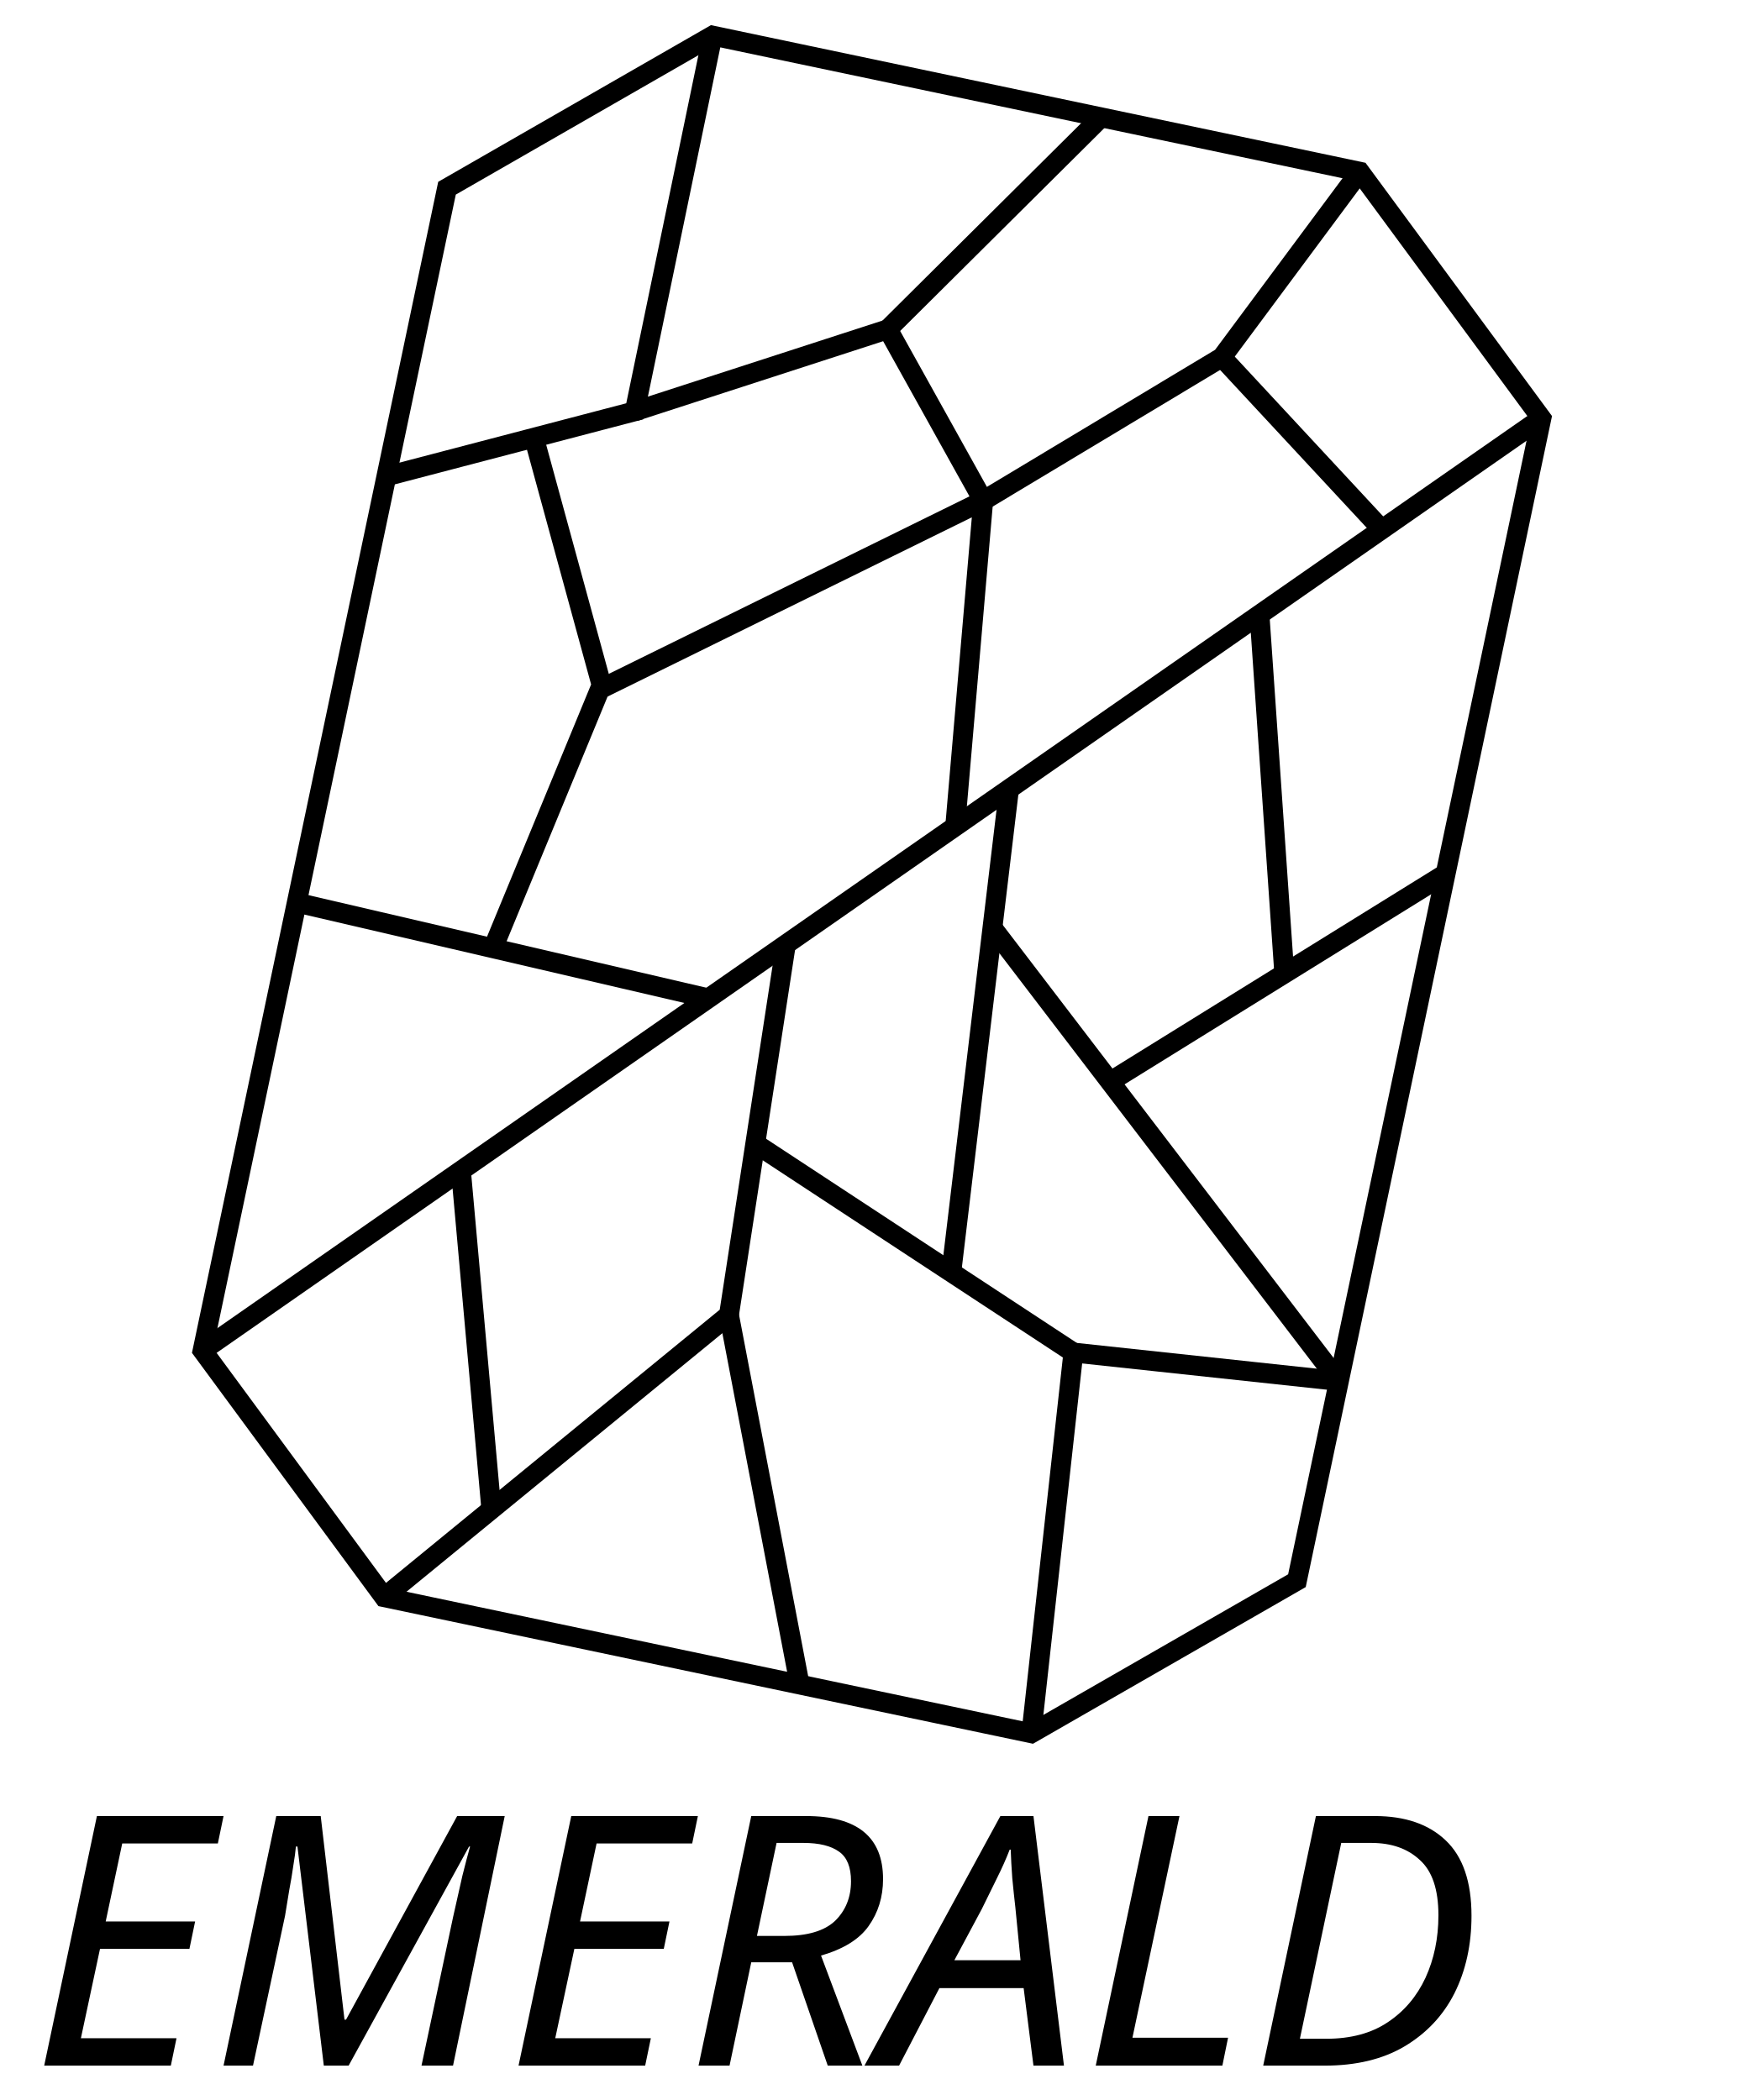
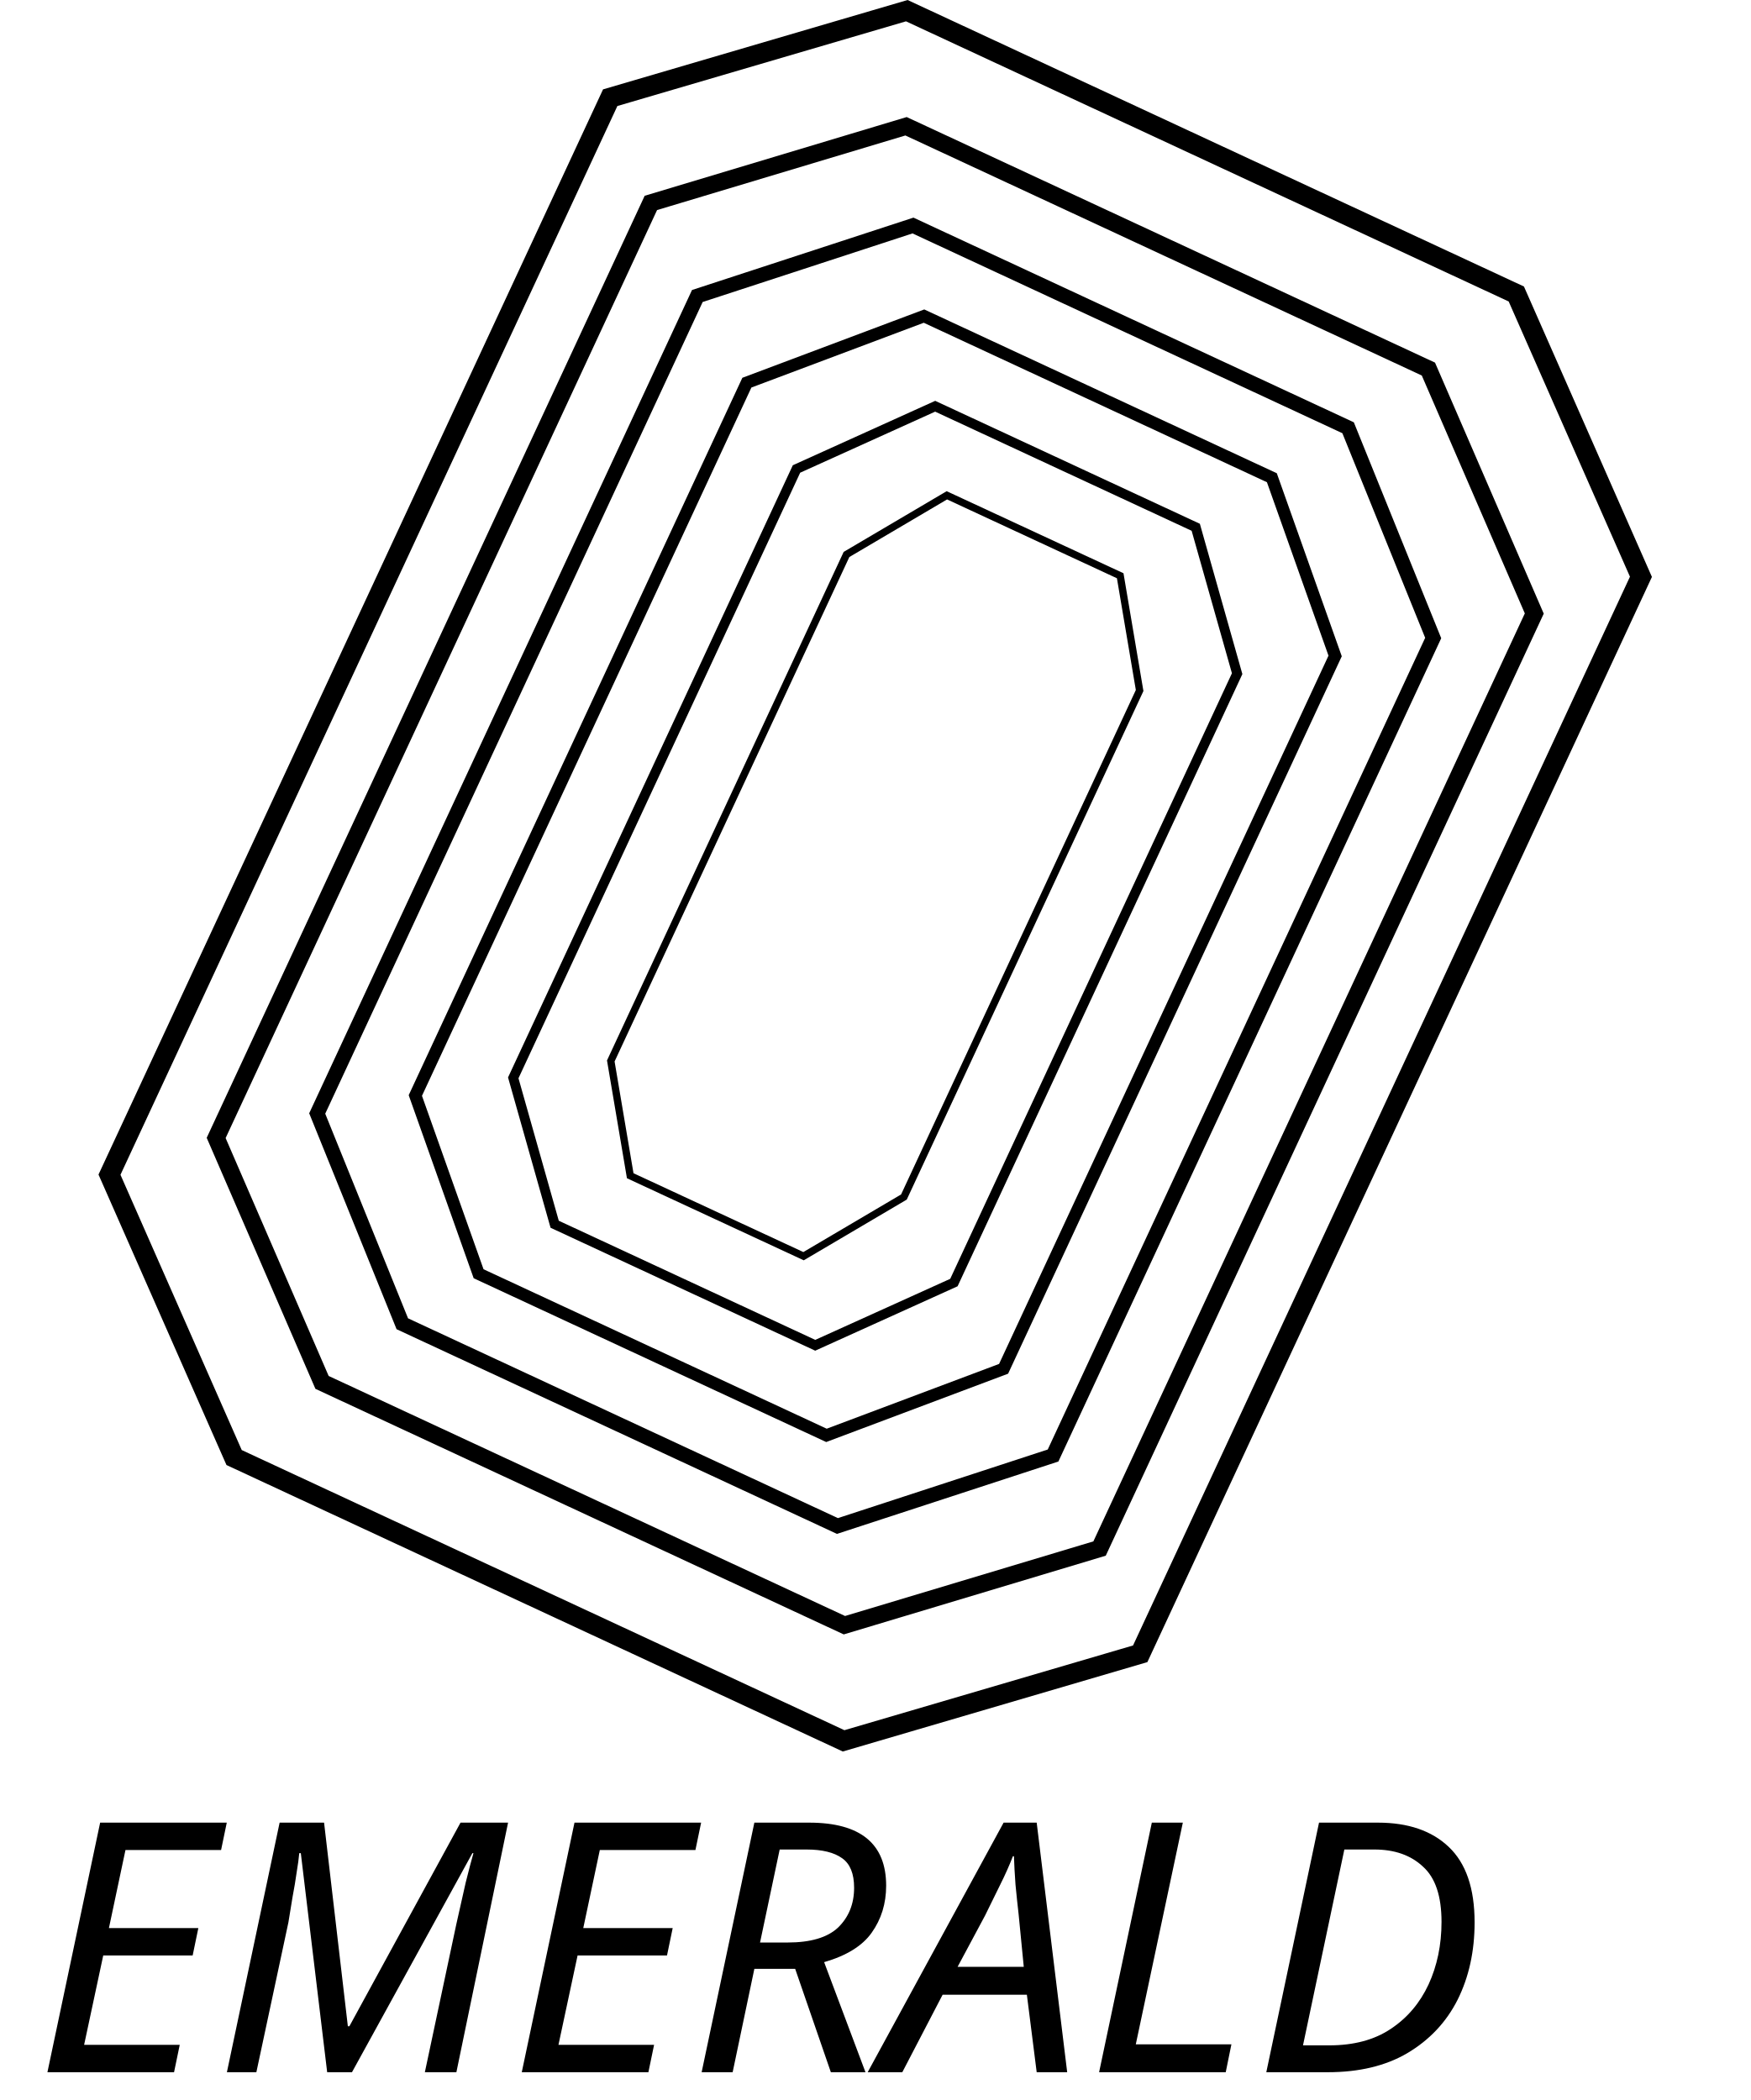
<svg xmlns="http://www.w3.org/2000/svg" width="200" height="240" viewBox="0 0 52.917 63.5" version="1.1" id="svg5">
  <defs id="defs2">
    <linearGradient id="linearGradient3314">
      <stop style="stop-color:#00b300;stop-opacity:1;" offset="0" id="stop3312" />
    </linearGradient>
    <linearGradient id="linearGradient1346">
      <stop style="stop-color:#00b300;stop-opacity:1;" offset="0" id="stop1344" />
    </linearGradient>
    <rect x="184.396" y="233.029" width="351.606" height="144.77" id="rect5323" />
  </defs>
  <g id="layer1">
-     <g id="g113309" transform="translate(48.6421,1.315016)">
-       <path style="fill:none;stroke:#000000;stroke-width:0.6;stroke-linecap:butt;stroke-linejoin:miter;stroke-miterlimit:4;stroke-dasharray:none;stroke-opacity:1" d="m -42.518,39.523 7.389,-35.147 8.029,-4.614 19.564,4.115 5.491,7.458 -7.39,35.147 -8.029,4.614 -19.564,-4.115 z" id="path29423" />
-       <path style="fill:none;stroke:#000000;stroke-width:0.6;stroke-linecap:butt;stroke-linejoin:miter;stroke-miterlimit:4;stroke-dasharray:none;stroke-opacity:1" d="M -42.518,39.523 -2.045,11.334" id="path29733" />
-       <path style="fill:none;stroke:#000000;stroke-width:0.6;stroke-linecap:butt;stroke-linejoin:miter;stroke-miterlimit:4;stroke-dasharray:none;stroke-opacity:1" d="M -37.027,46.98 -26.605,38.447 -24.88,27.213" id="path29735" />
-       <path style="fill:none;stroke:#000000;stroke-width:0.6;stroke-linecap:butt;stroke-linejoin:miter;stroke-miterlimit:4;stroke-dasharray:none;stroke-opacity:1" d="m -34.711,34.047 0.924,10.295" id="path29772" />
-       <path style="fill:none;stroke:#000000;stroke-width:0.6;stroke-linecap:butt;stroke-linejoin:miter;stroke-miterlimit:4;stroke-dasharray:none;stroke-opacity:1" d="m -39.719,25.967 12.467,2.901" id="path31111" />
-       <path style="fill:none;stroke:#000000;stroke-width:0.6;stroke-linecap:butt;stroke-linejoin:miter;stroke-miterlimit:4;stroke-dasharray:none;stroke-opacity:1" d="m -26.605,38.447 2.144,11.211" id="path31113" />
-       <path style="fill:none;stroke:#000000;stroke-width:0.6;stroke-linecap:butt;stroke-linejoin:miter;stroke-miterlimit:4;stroke-dasharray:none;stroke-opacity:1" d="m -17.463,51.095 1.27,-11.512 -9.629,-6.328" id="path31115" />
-       <path style="fill:none;stroke:#000000;stroke-width:0.6;stroke-linecap:butt;stroke-linejoin:miter;stroke-miterlimit:4;stroke-dasharray:none;stroke-opacity:1" d="m -19.892,37.228 1.755,-14.698" id="path31117" />
-       <path style="fill:none;stroke:#000000;stroke-width:0.6;stroke-linecap:butt;stroke-linejoin:miter;stroke-miterlimit:4;stroke-dasharray:none;stroke-opacity:1" d="m -16.194,39.583 8.023,0.861" id="path31119" />
-       <path style="fill:none;stroke:#000000;stroke-width:0.6;stroke-linecap:butt;stroke-linejoin:miter;stroke-miterlimit:4;stroke-dasharray:none;stroke-opacity:1" d="m -18.639,26.741 10.468,13.703" id="path31121" />
-       <path style="fill:none;stroke:#000000;stroke-width:0.6;stroke-linecap:butt;stroke-linejoin:miter;stroke-miterlimit:4;stroke-dasharray:none;stroke-opacity:1" d="M -14.998,31.339 -4.88,25.065" id="path31123" />
-       <path style="fill:none;stroke:#000000;stroke-width:0.6;stroke-linecap:butt;stroke-linejoin:miter;stroke-miterlimit:4;stroke-dasharray:none;stroke-opacity:1" d="m -10.562,17.338 0.743,10.763" id="path31125" />
-       <path style="fill:none;stroke:#000000;stroke-width:0.6;stroke-linecap:butt;stroke-linejoin:miter;stroke-miterlimit:4;stroke-dasharray:none;stroke-opacity:1" d="m -36.906,13.073 7.452,-1.951 2.354,-11.36" id="path31127" />
-       <path style="fill:none;stroke:#000000;stroke-width:0.6;stroke-linecap:butt;stroke-linejoin:miter;stroke-miterlimit:4;stroke-dasharray:none;stroke-opacity:1" d="m -32.511,11.879 2.055,7.522 -3.289,7.972" id="path31129" />
-       <path style="fill:none;stroke:#000000;stroke-width:0.6;stroke-linecap:butt;stroke-linejoin:miter;stroke-miterlimit:4;stroke-dasharray:none;stroke-opacity:1" d="M -18.919,13.825 -11.704,9.489 -7.536,3.877" id="path31133" />
-       <path style="fill:none;stroke:#000000;stroke-width:0.6;stroke-linecap:butt;stroke-linejoin:miter;stroke-miterlimit:4;stroke-dasharray:none;stroke-opacity:1" d="m -29.453,11.122 7.651,-2.481 2.884,5.184" id="path31135" />
-       <path style="fill:none;stroke:#000000;stroke-width:0.6;stroke-linecap:butt;stroke-linejoin:miter;stroke-miterlimit:4;stroke-dasharray:none;stroke-opacity:1" d="m -21.803,8.641 6.44,-6.4" id="path31137" />
-       <path style="fill:none;stroke:#000000;stroke-width:0.6;stroke-linecap:butt;stroke-linejoin:miter;stroke-miterlimit:4;stroke-dasharray:none;stroke-opacity:1" d="m -30.456,19.503 11.537,-5.679 -0.849,9.871" id="path31332" />
-       <path style="fill:none;stroke:#000000;stroke-width:0.6;stroke-linecap:butt;stroke-linejoin:miter;stroke-miterlimit:4;stroke-dasharray:none;stroke-opacity:1" d="M -11.703,9.49 -6.917,14.643" id="path31334" />
+     <g id="g2806" transform="rotate(24.98091,27.14229,26.20085)">
+       <path style="fill:none;stroke:#000000;stroke-width:0.605;stroke-linecap:butt;stroke-linejoin:miter;stroke-miterlimit:4;stroke-dasharray:none;stroke-opacity:1" d="M 9.475,44.713 9.443,8.801 16.459,2.629 l 20.32,-0.016 7.027,6.161 0.032,35.912 -7.016,6.173 -20.32,0.016 z" id="path29423" />
+       <path style="fill:none;stroke:#000000;stroke-width:0.522;stroke-linecap:butt;stroke-linejoin:miter;stroke-miterlimit:4;stroke-dasharray:none;stroke-opacity:1" d="m 11.929,42.344 -0.028,-31.178 6.013,-5.359 17.415,-0.014 6.023,5.349 0.028,31.178 -6.013,5.359 -17.415,0.014 z" id="path2154" />
+       <path style="fill:none;stroke:#000000;stroke-width:0.445;stroke-linecap:butt;stroke-linejoin:miter;stroke-miterlimit:4;stroke-dasharray:none;stroke-opacity:1" d="m 14.386,40.384 -0.023,-27.26 5.009,-4.685 14.506,-0.012 5.017,4.677 0.023,27.26 -5.009,4.685 -14.506,0.012 z" id="path2156" />
+       <path style="fill:none;stroke:#000000;stroke-width:0.372;stroke-linecap:butt;stroke-linejoin:miter;stroke-miterlimit:4;stroke-dasharray:none;stroke-opacity:1" d="m 16.845,38.638 -0.018,-23.771 4.004,-4.086 11.596,-0.011 4.01,4.078 0.018,23.771 -4.004,4.086 -11.596,0.011 z" id="path2158" />
+       <path style="fill:none;stroke:#000000;stroke-width:0.297;stroke-linecap:butt;stroke-linejoin:miter;stroke-miterlimit:4;stroke-dasharray:none;stroke-opacity:1" d="m 19.303,36.904 -0.014,-20.305 2.999,-3.49 8.686,-0.009 3.004,3.484 0.014,20.305 -2.999,3.49 -8.686,0.009 z" id="path2160" />
+       <path style="fill:none;stroke:#000000;stroke-width:0.221;stroke-linecap:butt;stroke-linejoin:miter;stroke-miterlimit:4;stroke-dasharray:none;stroke-opacity:1" d="m 21.76,35.196 -0.009,-16.892 1.995,-2.903 5.777,-0.008 1.998,2.898 0.009,16.892 -1.995,2.903 -5.777,0.008 z" id="path2162" />
    </g>
-     <text xml:space="preserve" style="font-style:italic;font-variant:normal;font-weight:normal;font-stretch:normal;font-size:10.583px;line-height:1.25;font-family:sans-serif;-inkscape-font-specification:'sans-serif Italic';fill:#000000;fill-opacity:1;stroke:none;stroke-width:0.265" x="0.9" y="62.46" id="text17801">
-       <tspan id="tspan17799" style="font-style:italic;font-variant:normal;font-weight:normal;font-stretch:normal;font-family:sans-serif;-inkscape-font-specification:'sans-serif Italic';stroke-width:0.265" x="0.9" y="62.46">EMERALD</tspan>
+     <text xml:space="preserve" style="font-style:italic;font-variant:normal;font-weight:normal;font-stretch:normal;font-size:10.583px;line-height:1.25;font-family:sans-serif;-inkscape-font-specification:'sans-serif Italic';fill:#000000;fill-opacity:1;stroke:none;stroke-width:0.265" x="0.997" y="62.662" id="text17801">
+       <tspan id="tspan17799" style="font-style:italic;font-variant:normal;font-weight:normal;font-stretch:normal;font-family:sans-serif;-inkscape-font-specification:'sans-serif Italic';stroke-width:0.265" x="0.997" y="62.662">EMERALD</tspan>
    </text>
  </g>
</svg>
